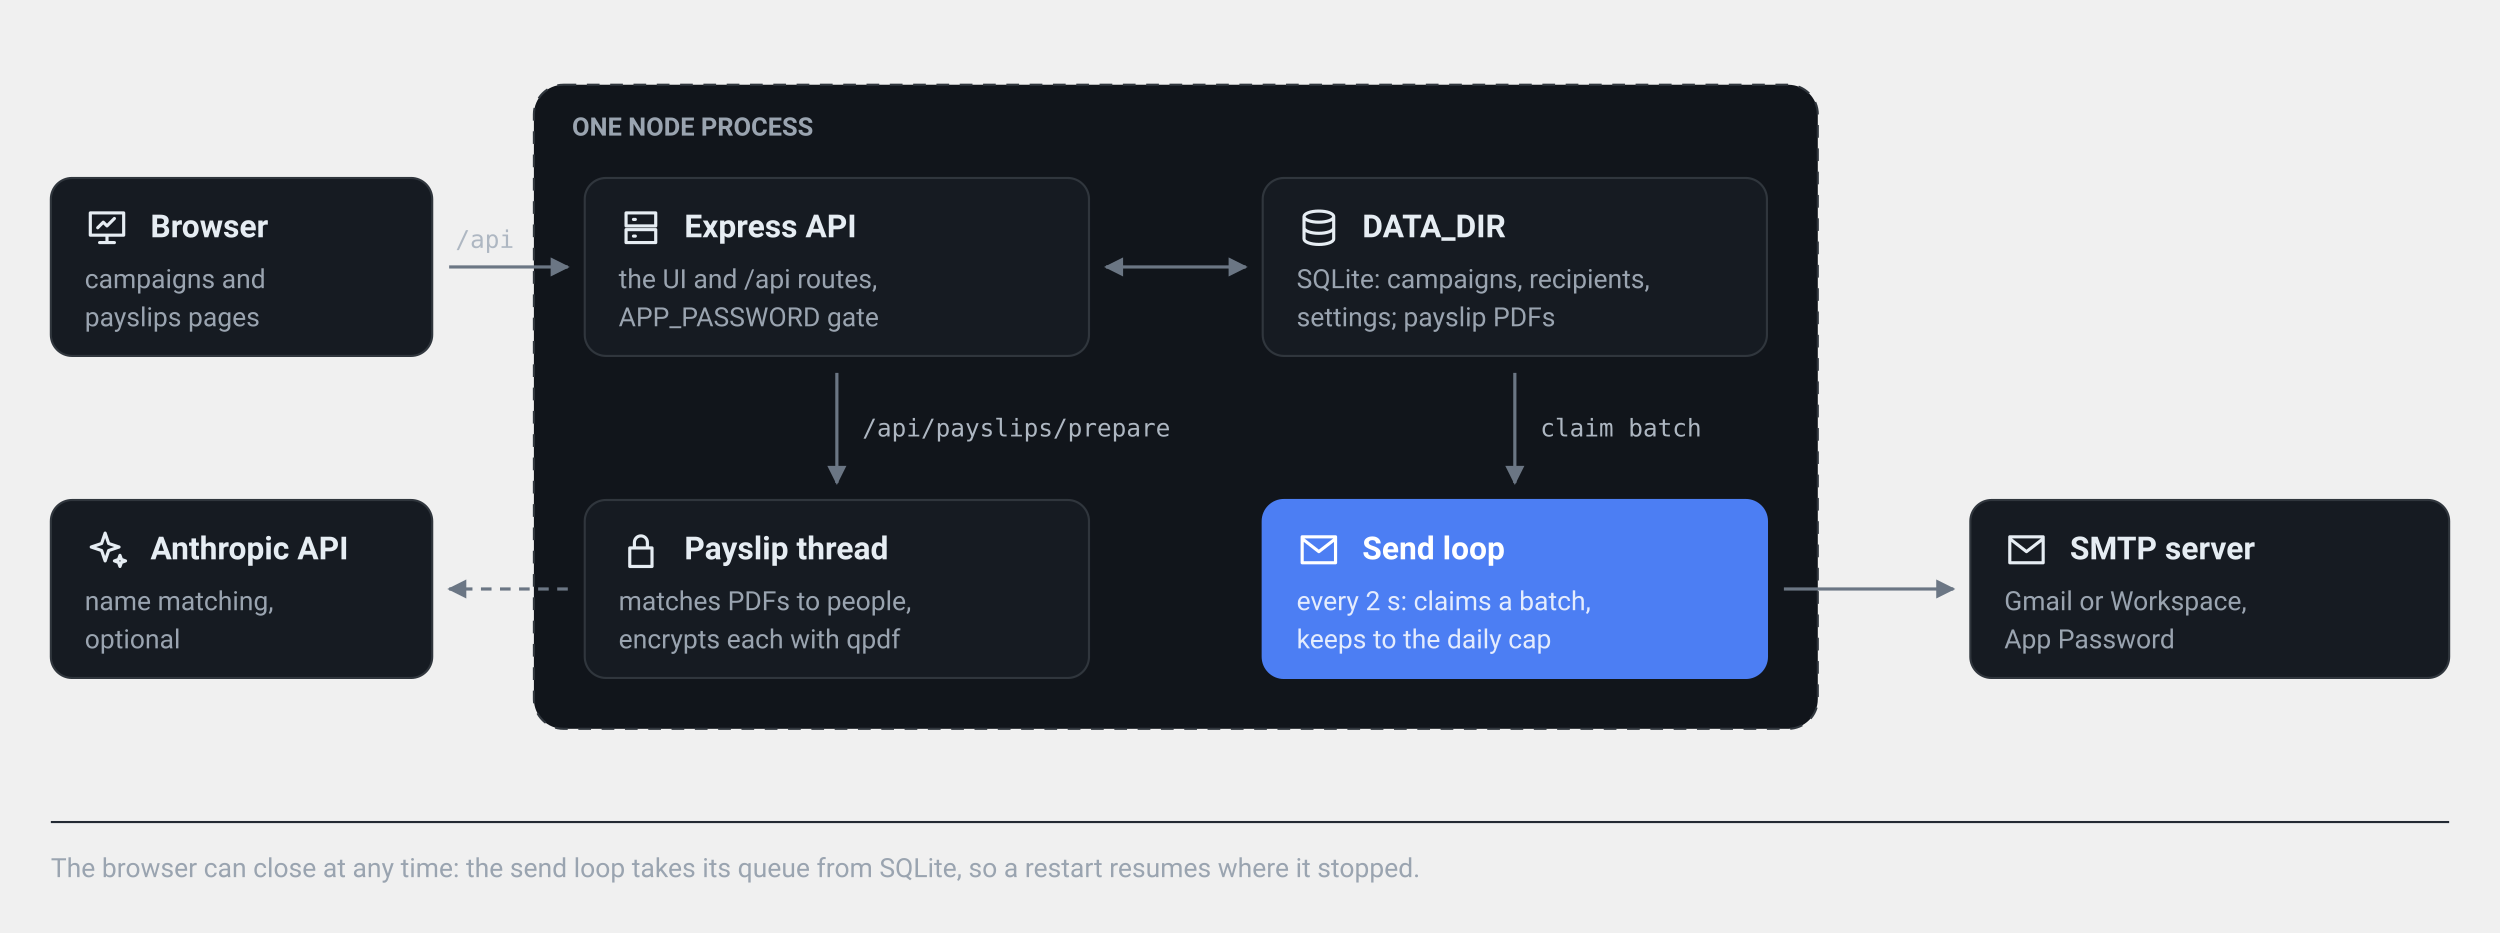
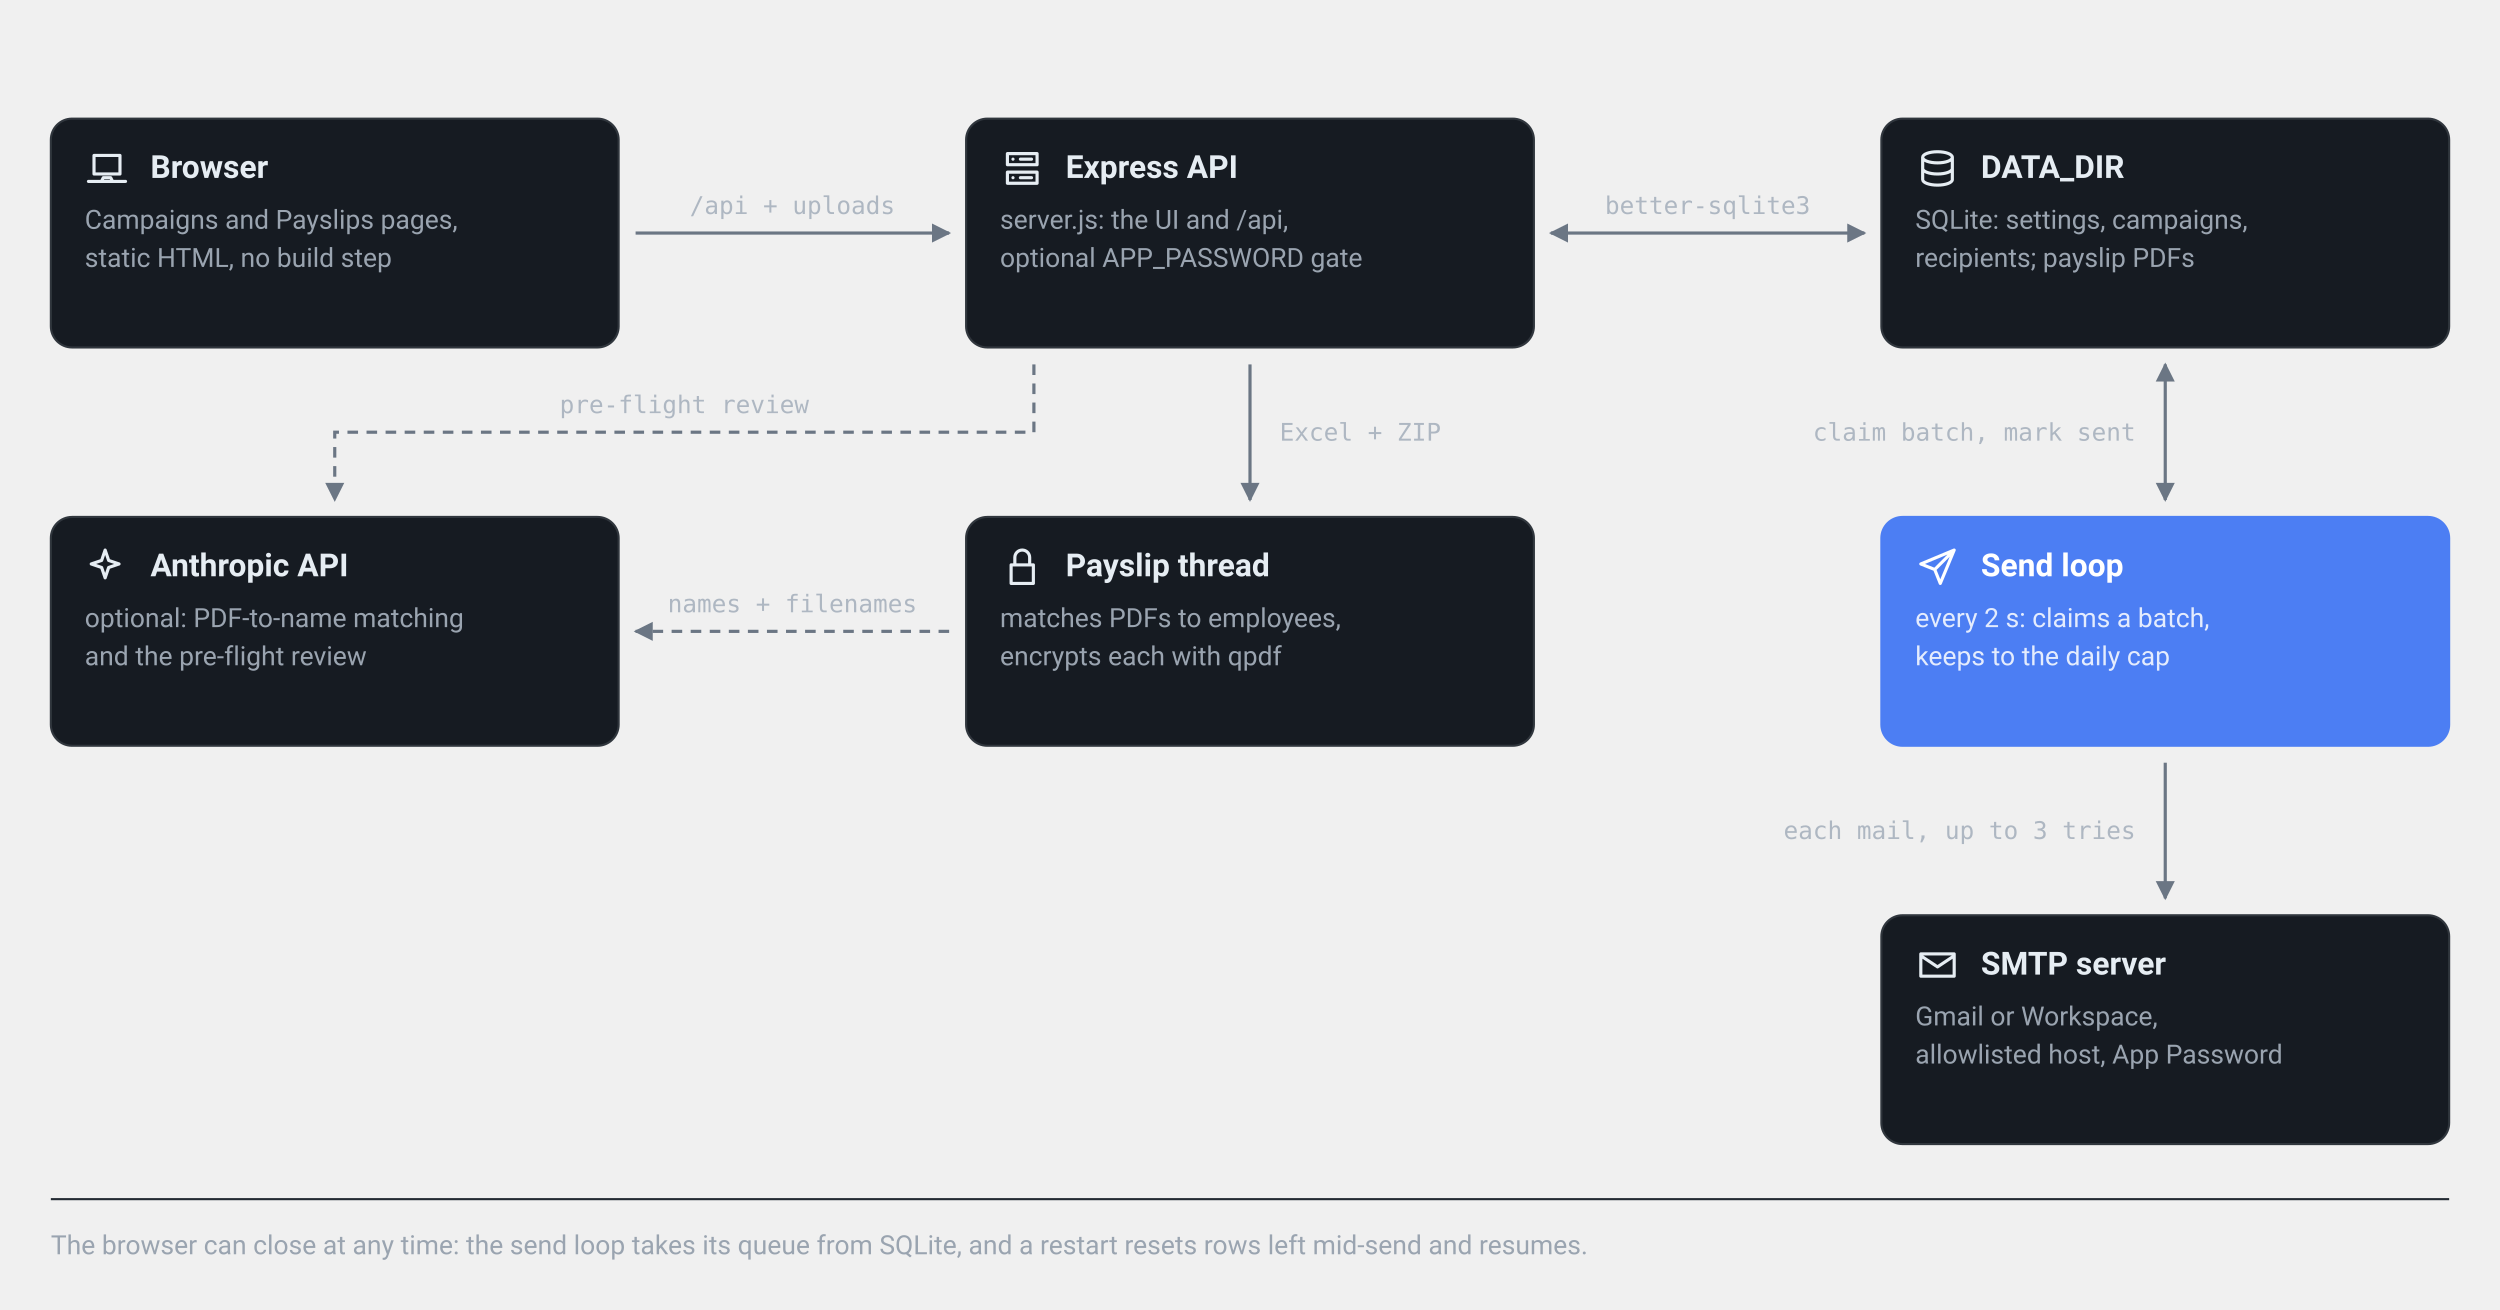
- <svg xmlns="http://www.w3.org/2000/svg" viewBox="0 0 1180 440" width="1180" height="440" role="img" aria-label="The browser talks to the Express API in a single Node process. The API keeps settings, campaigns and recipients in SQLite under DATA_DIR and hands payslip preparation to a worker thread, which can ask the Anthropic API to match PDFs and encrypts each one with qpdf. A send loop claims batches from SQLite and sends them over SMTP.">
+ <svg xmlns="http://www.w3.org/2000/svg" viewBox="0 0 1180 618" width="1180" height="618" role="img" aria-label="The browser talks to the Express API in one Node process. The API keeps settings, campaigns and recipients in SQLite under DATA_DIR and hands payslip preparation to a worker thread, which can ask the Anthropic API to match PDFs to employees and encrypts each one with qpdf; the API can also ask Anthropic for a pre-flight review. A send loop claims batches from SQLite every two seconds and sends them over SMTP.">
  <defs>
    <marker id="a" viewBox="0 0 10 10" refX="9" refY="5" markerWidth="6" markerHeight="6" orient="auto-start-reverse">
      <path d="M0 0 10 5 0 10z" fill="#6b7684" />
    </marker>
+     <marker id="b" viewBox="0 0 10 10" refX="1" refY="5" markerWidth="6" markerHeight="6" orient="auto">
+       <path d="M10 0 0 5 10 10z" fill="#6b7684" />
+     </marker>
  </defs>
-   <rect x="252" y="40" width="606" height="304" rx="14" fill="#11151b" stroke="#30363d" stroke-width="1" stroke-dasharray="6 5" />
-   <text x="270.0" y="64.0" font-family="system-ui,-apple-system,'Segoe UI',Roboto,Helvetica,Arial,sans-serif" font-size="12" fill="#9aa4b0" text-anchor="start" font-weight="600">ONE NODE PROCESS</text>
-   <rect x="24" y="84" width="180" height="84" rx="10" fill="#161b22" stroke="#30363d" stroke-width="1" />
-   <g transform="translate(40.0,97.0) scale(0.875)" fill="none" stroke="#e6edf3" stroke-width="1.7" stroke-linecap="round" stroke-linejoin="round">
-     <path d="M3 4h18v12H3z M8 20h8 M12 16v4 M7 12l3-3 2 2 4-4" />
+   <rect x="24" y="56" width="268" height="108" rx="10" fill="#161b22" stroke="#30363d" stroke-width="1" />
+   <g transform="translate(40.0,69.0) scale(0.875)" fill="none" stroke="#e6edf3" stroke-width="1.7" stroke-linecap="round" stroke-linejoin="round">
+     <path d="M5 5h14v10H5z M2 19h20 M9 19l1-2h4l1 2" />
  </g>
-   <text x="71.0" y="112.0" font-family="system-ui,-apple-system,'Segoe UI',Roboto,Helvetica,Arial,sans-serif" font-size="15" fill="#e6edf3" text-anchor="start" font-weight="600">Browser</text>
-   <text x="40.0" y="136.0" font-family="system-ui,-apple-system,'Segoe UI',Roboto,Helvetica,Arial,sans-serif" font-size="12.5" fill="#9aa4b0" text-anchor="start">campaigns and</text>
-   <text x="40.0" y="154.0" font-family="system-ui,-apple-system,'Segoe UI',Roboto,Helvetica,Arial,sans-serif" font-size="12.5" fill="#9aa4b0" text-anchor="start">payslips pages</text>
-   <rect x="276" y="84" width="238" height="84" rx="10" fill="#161b22" stroke="#30363d" stroke-width="1" />
-   <g transform="translate(292.0,97.0) scale(0.875)" fill="none" stroke="#e6edf3" stroke-width="1.7" stroke-linecap="round" stroke-linejoin="round">
-     <path d="M4 4h16v7H4z M4 13h16v7H4z M8 7.5h1 M8 16.5h1" />
+   <text x="71.0" y="84.0" font-family="system-ui,-apple-system,'Segoe UI',Roboto,Helvetica,Arial,sans-serif" font-size="15" fill="#e6edf3" text-anchor="start" font-weight="600">Browser</text>
+   <text x="40.0" y="108.0" font-family="system-ui,-apple-system,'Segoe UI',Roboto,Helvetica,Arial,sans-serif" font-size="12.5" fill="#9aa4b0" text-anchor="start">Campaigns and Payslips pages,</text>
+   <text x="40.0" y="126.0" font-family="system-ui,-apple-system,'Segoe UI',Roboto,Helvetica,Arial,sans-serif" font-size="12.5" fill="#9aa4b0" text-anchor="start">static HTML, no build step</text>
+   <rect x="456" y="56" width="268" height="108" rx="10" fill="#161b22" stroke="#30363d" stroke-width="1" />
+   <g transform="translate(472.0,69.0) scale(0.875)" fill="none" stroke="#e6edf3" stroke-width="1.7" stroke-linecap="round" stroke-linejoin="round">
+     <path d="M4 4h16v6H4z M4 14h16v6H4z M7 7h.01 M7 17h.01 M11 7h6 M11 17h6" />
  </g>
-   <text x="323.0" y="112.0" font-family="system-ui,-apple-system,'Segoe UI',Roboto,Helvetica,Arial,sans-serif" font-size="15" fill="#e6edf3" text-anchor="start" font-weight="600">Express API</text>
-   <text x="292.0" y="136.0" font-family="system-ui,-apple-system,'Segoe UI',Roboto,Helvetica,Arial,sans-serif" font-size="12.5" fill="#9aa4b0" text-anchor="start">the UI and /api routes,</text>
-   <text x="292.0" y="154.0" font-family="system-ui,-apple-system,'Segoe UI',Roboto,Helvetica,Arial,sans-serif" font-size="12.5" fill="#9aa4b0" text-anchor="start">APP_PASSWORD gate</text>
-   <rect x="596" y="84" width="238" height="84" rx="10" fill="#161b22" stroke="#30363d" stroke-width="1" />
-   <g transform="translate(612.0,97.0) scale(0.875)" fill="none" stroke="#e6edf3" stroke-width="1.7" stroke-linecap="round" stroke-linejoin="round">
+   <text x="503.0" y="84.0" font-family="system-ui,-apple-system,'Segoe UI',Roboto,Helvetica,Arial,sans-serif" font-size="15" fill="#e6edf3" text-anchor="start" font-weight="600">Express API</text>
+   <text x="472.0" y="108.0" font-family="system-ui,-apple-system,'Segoe UI',Roboto,Helvetica,Arial,sans-serif" font-size="12.5" fill="#9aa4b0" text-anchor="start">server.js: the UI and /api,</text>
+   <text x="472.0" y="126.0" font-family="system-ui,-apple-system,'Segoe UI',Roboto,Helvetica,Arial,sans-serif" font-size="12.5" fill="#9aa4b0" text-anchor="start">optional APP_PASSWORD gate</text>
+   <rect x="888" y="56" width="268" height="108" rx="10" fill="#161b22" stroke="#30363d" stroke-width="1" />
+   <g transform="translate(904.0,69.0) scale(0.875)" fill="none" stroke="#e6edf3" stroke-width="1.7" stroke-linecap="round" stroke-linejoin="round">
    <path d="M4 6c0-1.7 3.6-3 8-3s8 1.3 8 3-3.6 3-8 3-8-1.3-8-3z M4 6v12c0 1.7 3.6 3 8 3s8-1.3 8-3V6 M4 12c0 1.7 3.6 3 8 3s8-1.3 8-3" />
  </g>
-   <text x="643.0" y="112.0" font-family="system-ui,-apple-system,'Segoe UI',Roboto,Helvetica,Arial,sans-serif" font-size="15" fill="#e6edf3" text-anchor="start" font-weight="600">DATA_DIR</text>
-   <text x="612.0" y="136.0" font-family="system-ui,-apple-system,'Segoe UI',Roboto,Helvetica,Arial,sans-serif" font-size="12.5" fill="#9aa4b0" text-anchor="start">SQLite: campaigns, recipients,</text>
-   <text x="612.0" y="154.0" font-family="system-ui,-apple-system,'Segoe UI',Roboto,Helvetica,Arial,sans-serif" font-size="12.5" fill="#9aa4b0" text-anchor="start">settings; payslip PDFs</text>
-   <rect x="276" y="236" width="238" height="84" rx="10" fill="#161b22" stroke="#30363d" stroke-width="1" />
-   <g transform="translate(292.0,249.0) scale(0.875)" fill="none" stroke="#e6edf3" stroke-width="1.7" stroke-linecap="round" stroke-linejoin="round">
-     <path d="M6 11h12v10H6z M8.5 11V8a3.5 3.5 0 0 1 7 0v3" />
+   <text x="935.0" y="84.0" font-family="system-ui,-apple-system,'Segoe UI',Roboto,Helvetica,Arial,sans-serif" font-size="15" fill="#e6edf3" text-anchor="start" font-weight="600">DATA_DIR</text>
+   <text x="904.0" y="108.0" font-family="system-ui,-apple-system,'Segoe UI',Roboto,Helvetica,Arial,sans-serif" font-size="12.5" fill="#9aa4b0" text-anchor="start">SQLite: settings, campaigns,</text>
+   <text x="904.0" y="126.0" font-family="system-ui,-apple-system,'Segoe UI',Roboto,Helvetica,Arial,sans-serif" font-size="12.5" fill="#9aa4b0" text-anchor="start">recipients; payslip PDFs</text>
+   <rect x="24" y="244" width="268" height="108" rx="10" fill="#161b22" stroke="#30363d" stroke-width="1" />
+   <g transform="translate(40.0,257.0) scale(0.875)" fill="none" stroke="#e6edf3" stroke-width="1.7" stroke-linecap="round" stroke-linejoin="round">
+     <path d="M11 3l1.9 5.6L18.5 10.5l-5.6 1.9L11 18l-1.9-5.6L3.5 10.5l5.6-1.9z" />
  </g>
-   <text x="323.0" y="264.0" font-family="system-ui,-apple-system,'Segoe UI',Roboto,Helvetica,Arial,sans-serif" font-size="15" fill="#e6edf3" text-anchor="start" font-weight="600">Payslip thread</text>
-   <text x="292.0" y="288.0" font-family="system-ui,-apple-system,'Segoe UI',Roboto,Helvetica,Arial,sans-serif" font-size="12.5" fill="#9aa4b0" text-anchor="start">matches PDFs to people,</text>
-   <text x="292.0" y="306.0" font-family="system-ui,-apple-system,'Segoe UI',Roboto,Helvetica,Arial,sans-serif" font-size="12.5" fill="#9aa4b0" text-anchor="start">encrypts each with qpdf</text>
-   <rect x="596" y="236" width="238" height="84" rx="10" fill="#4c7ef3" stroke="#4c7ef3" stroke-width="1" />
-   <g transform="translate(612.0,249.0) scale(0.875)" fill="none" stroke="#ffffff" stroke-width="1.7" stroke-linecap="round" stroke-linejoin="round">
-     <path d="M3 5h18v14H3z M3 6l9 7 9-7" />
+   <text x="71.0" y="272.0" font-family="system-ui,-apple-system,'Segoe UI',Roboto,Helvetica,Arial,sans-serif" font-size="15" fill="#e6edf3" text-anchor="start" font-weight="600">Anthropic API</text>
+   <text x="40.0" y="296.0" font-family="system-ui,-apple-system,'Segoe UI',Roboto,Helvetica,Arial,sans-serif" font-size="12.5" fill="#9aa4b0" text-anchor="start">optional: PDF-to-name matching</text>
+   <text x="40.0" y="314.0" font-family="system-ui,-apple-system,'Segoe UI',Roboto,Helvetica,Arial,sans-serif" font-size="12.5" fill="#9aa4b0" text-anchor="start">and the pre-flight review</text>
+   <rect x="456" y="244" width="268" height="108" rx="10" fill="#161b22" stroke="#30363d" stroke-width="1" />
+   <g transform="translate(472.0,257.0) scale(0.875)" fill="none" stroke="#e6edf3" stroke-width="1.7" stroke-linecap="round" stroke-linejoin="round">
+     <path d="M6 11h12v10H6z M8 11V7a4 4 0 0 1 8 0v4" />
  </g>
-   <text x="643.0" y="264.0" font-family="system-ui,-apple-system,'Segoe UI',Roboto,Helvetica,Arial,sans-serif" font-size="15" fill="#ffffff" text-anchor="start" font-weight="600">Send loop</text>
-   <text x="612.0" y="288.0" font-family="system-ui,-apple-system,'Segoe UI',Roboto,Helvetica,Arial,sans-serif" font-size="12.5" fill="#ffffff" text-anchor="start" opacity="0.85">every 2 s: claims a batch,</text>
-   <text x="612.0" y="306.0" font-family="system-ui,-apple-system,'Segoe UI',Roboto,Helvetica,Arial,sans-serif" font-size="12.5" fill="#ffffff" text-anchor="start" opacity="0.85">keeps to the daily cap</text>
-   <rect x="24" y="236" width="180" height="84" rx="10" fill="#161b22" stroke="#30363d" stroke-width="1" />
-   <g transform="translate(40.0,249.0) scale(0.875)" fill="none" stroke="#e6edf3" stroke-width="1.7" stroke-linecap="round" stroke-linejoin="round">
-     <path d="M11 3l1.9 5.6L18.5 10.5l-5.6 1.9L11 18l-1.9-5.6L3.5 10.5l5.6-1.9z M19 15l.8 2.2 2.2.8-2.2.8L19 21l-.8-2.2-2.2-.8 2.2-.8z" />
+   <text x="503.0" y="272.0" font-family="system-ui,-apple-system,'Segoe UI',Roboto,Helvetica,Arial,sans-serif" font-size="15" fill="#e6edf3" text-anchor="start" font-weight="600">Payslip thread</text>
+   <text x="472.0" y="296.0" font-family="system-ui,-apple-system,'Segoe UI',Roboto,Helvetica,Arial,sans-serif" font-size="12.5" fill="#9aa4b0" text-anchor="start">matches PDFs to employees,</text>
+   <text x="472.0" y="314.0" font-family="system-ui,-apple-system,'Segoe UI',Roboto,Helvetica,Arial,sans-serif" font-size="12.5" fill="#9aa4b0" text-anchor="start">encrypts each with qpdf</text>
+   <rect x="888" y="244" width="268" height="108" rx="10" fill="#4c7ef3" stroke="#4c7ef3" stroke-width="1" />
+   <g transform="translate(904.0,257.0) scale(0.875)" fill="none" stroke="#ffffff" stroke-width="1.7" stroke-linecap="round" stroke-linejoin="round">
+     <path d="M21 3 3 10.5l7.5 3 3 7.5z M10.5 13.5 21 3" />
  </g>
-   <text x="71.0" y="264.0" font-family="system-ui,-apple-system,'Segoe UI',Roboto,Helvetica,Arial,sans-serif" font-size="15" fill="#e6edf3" text-anchor="start" font-weight="600">Anthropic API</text>
-   <text x="40.0" y="288.0" font-family="system-ui,-apple-system,'Segoe UI',Roboto,Helvetica,Arial,sans-serif" font-size="12.5" fill="#9aa4b0" text-anchor="start">name matching,</text>
-   <text x="40.0" y="306.0" font-family="system-ui,-apple-system,'Segoe UI',Roboto,Helvetica,Arial,sans-serif" font-size="12.5" fill="#9aa4b0" text-anchor="start">optional</text>
-   <rect x="930" y="236" width="226" height="84" rx="10" fill="#161b22" stroke="#30363d" stroke-width="1" />
-   <g transform="translate(946.0,249.0) scale(0.875)" fill="none" stroke="#e6edf3" stroke-width="1.7" stroke-linecap="round" stroke-linejoin="round">
-     <path d="M3 5h18v14H3z M3 6l9 7 9-7" />
+   <text x="935.0" y="272.0" font-family="system-ui,-apple-system,'Segoe UI',Roboto,Helvetica,Arial,sans-serif" font-size="15" fill="#ffffff" text-anchor="start" font-weight="600">Send loop</text>
+   <text x="904.0" y="296.0" font-family="system-ui,-apple-system,'Segoe UI',Roboto,Helvetica,Arial,sans-serif" font-size="12.5" fill="#ffffff" text-anchor="start" opacity="0.85">every 2 s: claims a batch,</text>
+   <text x="904.0" y="314.0" font-family="system-ui,-apple-system,'Segoe UI',Roboto,Helvetica,Arial,sans-serif" font-size="12.5" fill="#ffffff" text-anchor="start" opacity="0.85">keeps to the daily cap</text>
+   <rect x="888" y="432" width="268" height="108" rx="10" fill="#161b22" stroke="#30363d" stroke-width="1" />
+   <g transform="translate(904.0,445.0) scale(0.875)" fill="none" stroke="#e6edf3" stroke-width="1.7" stroke-linecap="round" stroke-linejoin="round">
+     <path d="M3 6h18v12H3z M3 7l9 6 9-6" />
  </g>
-   <text x="977.0" y="264.0" font-family="system-ui,-apple-system,'Segoe UI',Roboto,Helvetica,Arial,sans-serif" font-size="15" fill="#e6edf3" text-anchor="start" font-weight="600">SMTP server</text>
-   <text x="946.0" y="288.0" font-family="system-ui,-apple-system,'Segoe UI',Roboto,Helvetica,Arial,sans-serif" font-size="12.5" fill="#9aa4b0" text-anchor="start">Gmail or Workspace,</text>
-   <text x="946.0" y="306.0" font-family="system-ui,-apple-system,'Segoe UI',Roboto,Helvetica,Arial,sans-serif" font-size="12.5" fill="#9aa4b0" text-anchor="start">App Password</text>
-   <polyline points="212,126.0 268,126.0" fill="none" stroke="#6b7684" stroke-width="1.5" marker-end="url(#a)" />
-   <text x="228.8" y="117.0" font-family="ui-monospace,SFMono-Regular,'SF Mono',Menlo,Consolas,monospace" font-size="11.5" fill="#aeb7c2" text-anchor="middle">/api</text>
-   <polyline points="522,126.0 588,126.0" fill="none" stroke="#6b7684" stroke-width="1.5" marker-end="url(#a)" marker-start="url(#a)" />
-   <polyline points="395.0,176 395.0,228" fill="none" stroke="#6b7684" stroke-width="1.5" marker-end="url(#a)" />
-   <text x="407.0" y="206.0" font-family="ui-monospace,SFMono-Regular,'SF Mono',Menlo,Consolas,monospace" font-size="11.5" fill="#aeb7c2" text-anchor="start">/api/payslips/prepare</text>
-   <polyline points="268,278.0 212,278.0" fill="none" stroke="#6b7684" stroke-width="1.5" stroke-dasharray="5 4" marker-end="url(#a)" />
-   <polyline points="715.0,176 715.0,228" fill="none" stroke="#6b7684" stroke-width="1.5" marker-end="url(#a)" />
-   <text x="727.0" y="206.0" font-family="ui-monospace,SFMono-Regular,'SF Mono',Menlo,Consolas,monospace" font-size="11.5" fill="#aeb7c2" text-anchor="start">claim batch</text>
-   <polyline points="842,278.0 922,278.0" fill="none" stroke="#6b7684" stroke-width="1.5" marker-end="url(#a)" />
-   <line x1="24" y1="388" x2="1156" y2="388" stroke="#232a33" stroke-width="1" />
-   <text x="24.0" y="414.0" font-family="system-ui,-apple-system,'Segoe UI',Roboto,Helvetica,Arial,sans-serif" font-size="12.5" fill="#9aa4b0" text-anchor="start">The browser can close at any time: the send loop takes its queue from SQLite, so a restart resumes where it stopped.</text>
+   <text x="935.0" y="460.0" font-family="system-ui,-apple-system,'Segoe UI',Roboto,Helvetica,Arial,sans-serif" font-size="15" fill="#e6edf3" text-anchor="start" font-weight="600">SMTP server</text>
+   <text x="904.0" y="484.0" font-family="system-ui,-apple-system,'Segoe UI',Roboto,Helvetica,Arial,sans-serif" font-size="12.5" fill="#9aa4b0" text-anchor="start">Gmail or Workspace,</text>
+   <text x="904.0" y="502.0" font-family="system-ui,-apple-system,'Segoe UI',Roboto,Helvetica,Arial,sans-serif" font-size="12.5" fill="#9aa4b0" text-anchor="start">allowlisted host, App Password</text>
+   <polyline points="300,110.0 448,110.0" fill="none" stroke="#6b7684" stroke-width="1.5" marker-end="url(#a)" />
+   <text x="374.0" y="101.0" font-family="ui-monospace,SFMono-Regular,'SF Mono',Menlo,Consolas,monospace" font-size="11.5" fill="#aeb7c2" text-anchor="middle">/api + uploads</text>
+   <polyline points="732,110.0 880,110.0" fill="none" stroke="#6b7684" stroke-width="1.5" marker-end="url(#a)" marker-start="url(#b)" />
+   <text x="806.0" y="101.0" font-family="ui-monospace,SFMono-Regular,'SF Mono',Menlo,Consolas,monospace" font-size="11.5" fill="#aeb7c2" text-anchor="middle">better-sqlite3</text>
+   <polyline points="590.0,172 590.0,236" fill="none" stroke="#6b7684" stroke-width="1.5" marker-end="url(#a)" />
+   <text x="604.0" y="208.0" font-family="ui-monospace,SFMono-Regular,'SF Mono',Menlo,Consolas,monospace" font-size="11.5" fill="#aeb7c2" text-anchor="start">Excel + ZIP</text>
+   <polyline points="488,172 488,204.0 158.0,204.0 158.0,236" fill="none" stroke="#6b7684" stroke-width="1.5" stroke-dasharray="5 4" marker-end="url(#a)" />
+   <text x="323.0" y="195.0" font-family="ui-monospace,SFMono-Regular,'SF Mono',Menlo,Consolas,monospace" font-size="11.5" fill="#aeb7c2" text-anchor="middle">pre-flight review</text>
+   <polyline points="448,298.0 300,298.0" fill="none" stroke="#6b7684" stroke-width="1.5" stroke-dasharray="5 4" marker-end="url(#a)" />
+   <text x="374.0" y="289.0" font-family="ui-monospace,SFMono-Regular,'SF Mono',Menlo,Consolas,monospace" font-size="11.5" fill="#aeb7c2" text-anchor="middle">names + filenames</text>
+   <polyline points="1022.0,172 1022.0,236" fill="none" stroke="#6b7684" stroke-width="1.5" marker-end="url(#a)" marker-start="url(#b)" />
+   <text x="1008.0" y="208.0" font-family="ui-monospace,SFMono-Regular,'SF Mono',Menlo,Consolas,monospace" font-size="11.5" fill="#aeb7c2" text-anchor="end">claim batch, mark sent</text>
+   <polyline points="1022.0,360 1022.0,424" fill="none" stroke="#6b7684" stroke-width="1.5" marker-end="url(#a)" />
+   <text x="1008.0" y="396.0" font-family="ui-monospace,SFMono-Regular,'SF Mono',Menlo,Consolas,monospace" font-size="11.5" fill="#aeb7c2" text-anchor="end">each mail, up to 3 tries</text>
+   <line x1="24" y1="566" x2="1156" y2="566" stroke="#232a33" stroke-width="1" />
+   <text x="24.0" y="592.0" font-family="system-ui,-apple-system,'Segoe UI',Roboto,Helvetica,Arial,sans-serif" font-size="12.5" fill="#9aa4b0" text-anchor="start">The browser can close at any time: the send loop takes its queue from SQLite, and a restart resets rows left mid-send and resumes.</text>
</svg>
